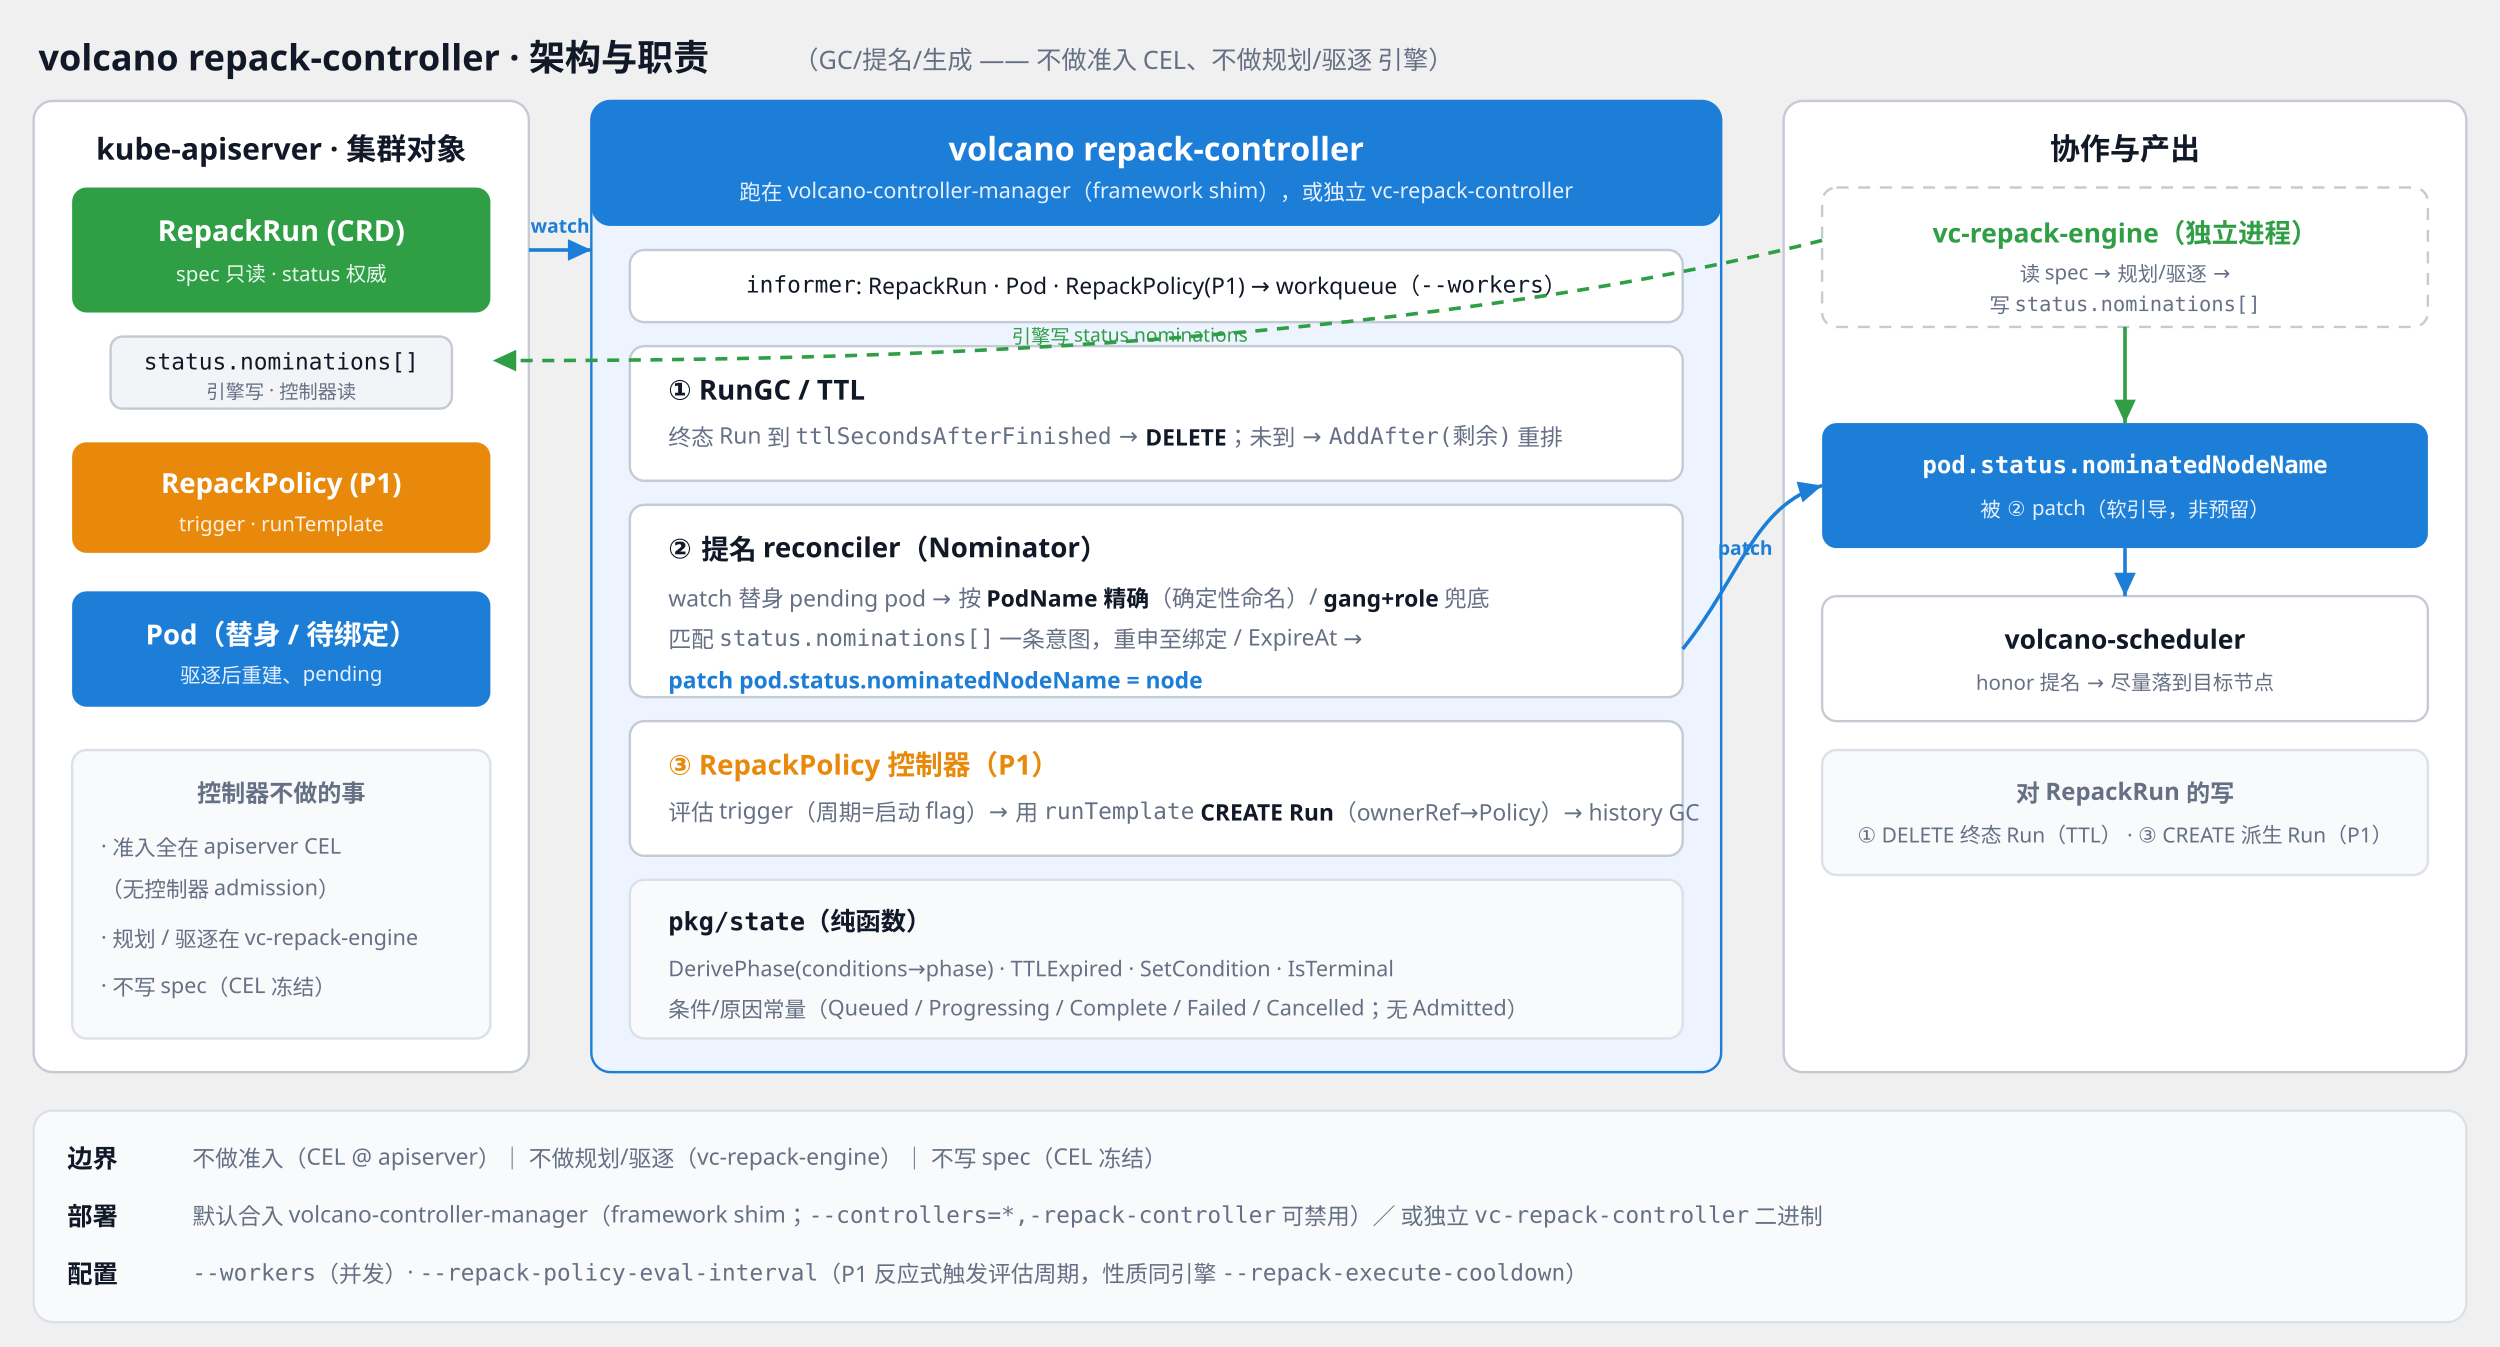
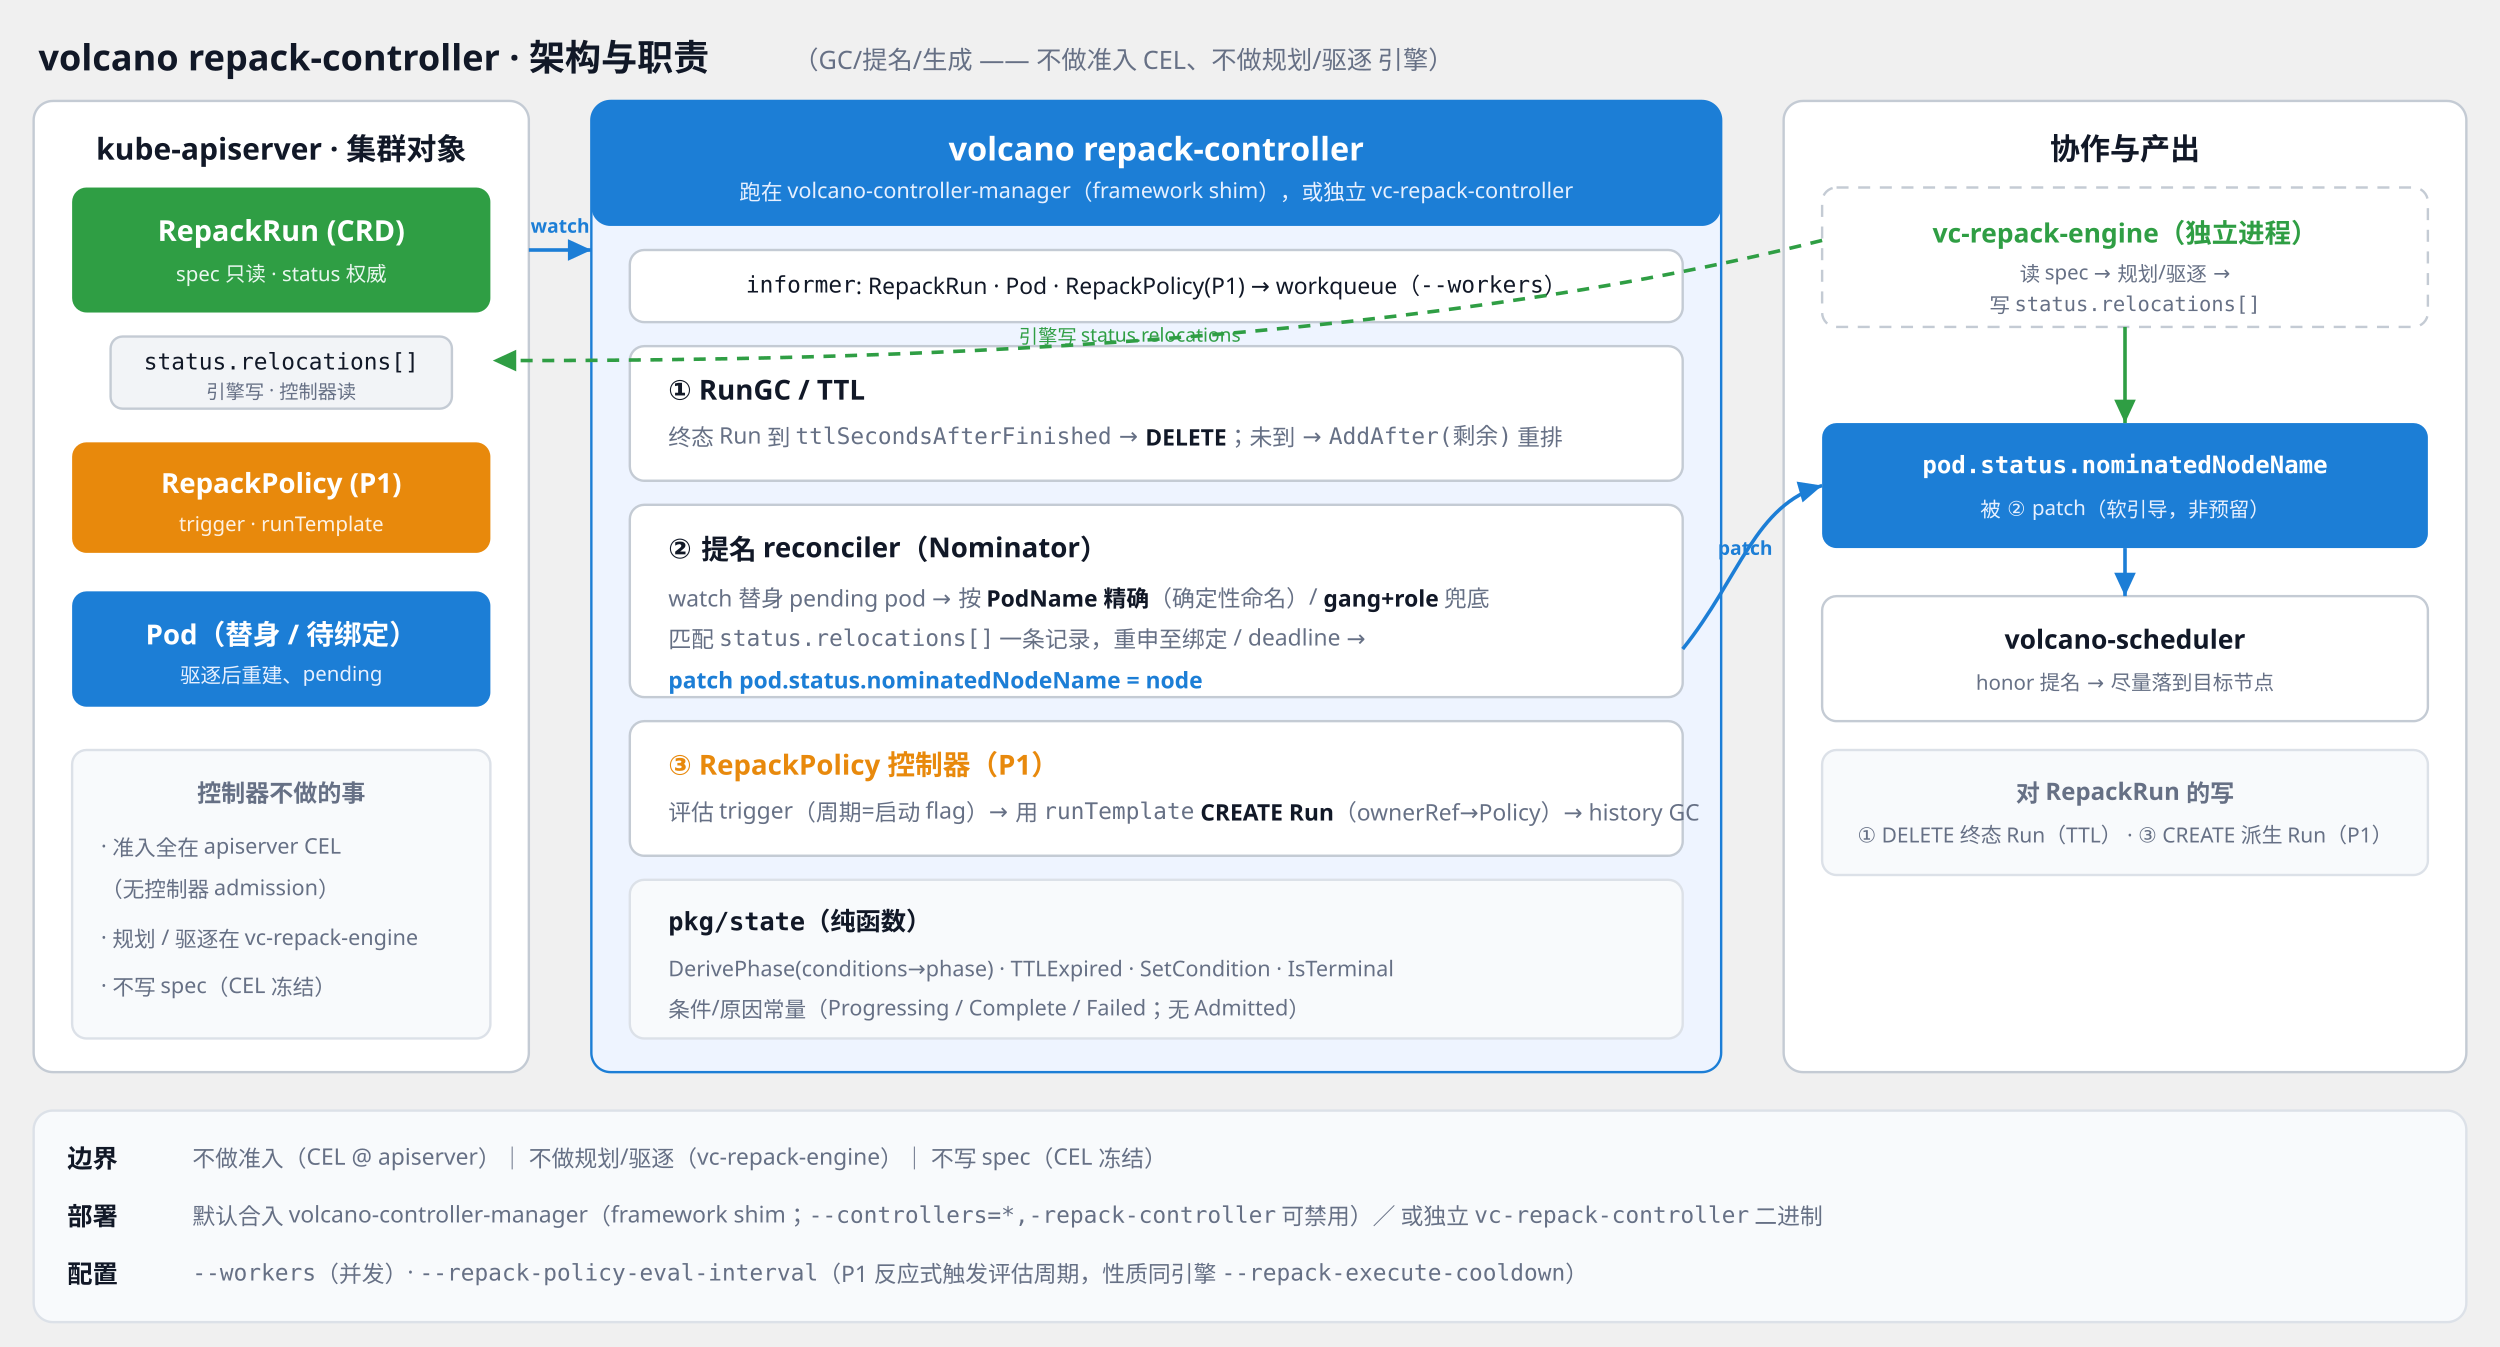
<svg xmlns="http://www.w3.org/2000/svg" viewBox="0 0 1040 560" font-family="ui-sans-serif, system-ui, sans-serif" role="img">
  <style>
    .t{fill:#111827;} .s{fill:#667085;}
    .m{font-family:ui-monospace,Menlo,monospace;}
    .grn{fill:#2f9e44;} .amb{fill:#e8890c;} .blu{fill:#1c7ed6;}
    .card{fill:#ffffff;stroke:#c4cbd4;}
    .cache{fill:#f2f4f7;stroke:#c4cbd4;}
    .ctrl{fill:#eef4ff;stroke:#1c7ed6;}
    .foot{fill:#f8fafc;stroke:#dce1e8;}
    .dash{stroke-dasharray:5 4;}
    .aw{stroke:#1c7ed6;fill:none;stroke-width:1.5;}
    .ag{stroke:#2f9e44;fill:none;stroke-width:1.5;}
    .lbl{fill:#1c7ed6;font-weight:600;}
    text{dominant-baseline:middle;}
  </style>
  <defs>
    <marker id="ah" markerWidth="9" markerHeight="9" refX="6.5" refY="3" orient="auto">
      <path d="M0,0 L6.5,3 L0,6 Z" fill="#1c7ed6" />
    </marker>
    <marker id="ag" markerWidth="9" markerHeight="9" refX="6.5" refY="3" orient="auto">
      <path d="M0,0 L6.5,3 L0,6 Z" fill="#2f9e44" />
    </marker>
  </defs>
  <text x="16" y="24" font-size="15" font-weight="700" class="t">volcano repack-controller · 架构与职责</text>
  <text x="330" y="25" font-size="10.5" class="s">（GC/提名/生成 —— 不做准入 CEL、不做规划/驱逐 引擎）</text>
  <rect x="14" y="42" width="206" height="404" rx="8" class="card" />
  <text x="117" y="62" text-anchor="middle" font-size="12.5" font-weight="700" class="t">kube-apiserver · 集群对象</text>
  <rect x="30" y="78" width="174" height="52" rx="6" class="grn" />
  <text x="117" y="96" text-anchor="middle" font-size="12" font-weight="700" fill="#fff">RepackRun (CRD)</text>
  <text x="117" y="114" text-anchor="middle" font-size="8.5" fill="#e9f7ef">spec 只读 · status 权威</text>
  <rect x="46" y="140" width="142" height="30" rx="5" class="cache" />
-   <text x="117" y="151" text-anchor="middle" font-size="9.5" class="t m">status.nominations[]</text>
+   <text x="117" y="151" text-anchor="middle" font-size="9.5" class="t m">status.relocations[]</text>
  <text x="117" y="163" text-anchor="middle" font-size="8" class="s">引擎写 · 控制器读</text>
  <rect x="30" y="184" width="174" height="46" rx="6" class="amb" />
  <text x="117" y="201" text-anchor="middle" font-size="11.5" font-weight="700" fill="#fff">RepackPolicy (P1)</text>
  <text x="117" y="218" text-anchor="middle" font-size="8.5" fill="#fdf1e3">trigger · runTemplate</text>
  <rect x="30" y="246" width="174" height="48" rx="6" class="blu" />
  <text x="117" y="264" text-anchor="middle" font-size="11.5" font-weight="700" fill="#fff">Pod（替身 / 待绑定）</text>
  <text x="117" y="281" text-anchor="middle" font-size="8.5" fill="#e7f0ff">驱逐后重建、pending</text>
  <rect x="30" y="312" width="174" height="120" rx="6" class="foot" />
  <text x="117" y="330" text-anchor="middle" font-size="10" font-weight="700" class="s">控制器不做的事</text>
  <text x="42" y="352" font-size="9" class="s">· 准入全在 apiserver CEL</text>
  <text x="42" y="370" font-size="9" class="s">  （无控制器 admission）</text>
  <text x="42" y="390" font-size="9" class="s">· 规划 / 驱逐在 vc-repack-engine</text>
  <text x="42" y="410" font-size="9" class="s">· 不写 spec（CEL 冻结）</text>
  <path d="M220,104 L246,104" class="aw" marker-end="url(#ah)" />
  <text x="233" y="94" text-anchor="middle" font-size="8" class="lbl">watch</text>
  <rect x="246" y="42" width="470" height="404" rx="8" class="ctrl" />
  <rect x="246" y="42" width="470" height="52" rx="8" class="blu" />
  <text x="481" y="62" text-anchor="middle" font-size="13.5" font-weight="700" fill="#fff">volcano repack-controller</text>
  <text x="481" y="80" text-anchor="middle" font-size="9" fill="#e7f0ff">跑在 volcano-controller-manager（framework shim），或独立 vc-repack-controller</text>
  <rect x="262" y="104" width="438" height="30" rx="6" class="card" />
  <text x="481" y="119" text-anchor="middle" font-size="9.5" class="t">
    <tspan class="m">informer</tspan>: RepackRun · Pod · RepackPolicy(P1)  →  workqueue（<tspan class="m">--workers</tspan>）</text>
  <rect x="262" y="144" width="438" height="56" rx="6" class="card" />
  <text x="278" y="163" font-size="11.5" font-weight="700" class="t">① RunGC / TTL</text>
  <text x="278" y="182" font-size="9.5" class="s">终态 Run 到 <tspan class="m">ttlSecondsAfterFinished</tspan> → <tspan class="t" font-weight="600">DELETE</tspan>；未到 → <tspan class="m">AddAfter(剩余)</tspan> 重排</text>
  <rect x="262" y="210" width="438" height="80" rx="6" class="card" />
  <text x="278" y="229" font-size="11.5" font-weight="700" class="t">② 提名 reconciler（Nominator）</text>
  <text x="278" y="249" font-size="9.5" class="s">watch 替身 pending pod → 按 <tspan class="t" font-weight="600">PodName 精确</tspan>（确定性命名）/ <tspan class="t" font-weight="600">gang+role</tspan> 兜底</text>
-   <text x="278" y="266" font-size="9.5" class="s">匹配 <tspan class="m">status.nominations[]</tspan> 一条意图，重申至绑定 / ExpireAt →</text>
+   <text x="278" y="266" font-size="9.5" class="s">匹配 <tspan class="m">status.relocations[]</tspan> 一条记录，重申至绑定 / deadline →</text>
  <text x="278" y="283" font-size="9.5" class="blu" font-weight="600">patch pod.status.nominatedNodeName = node</text>
  <rect x="262" y="300" width="438" height="56" rx="6" class="card" />
  <text x="278" y="319" font-size="11.5" font-weight="700" class="amb">③ RepackPolicy 控制器（P1）</text>
  <text x="278" y="338" font-size="9.5" class="s">评估 trigger（周期=启动 flag）→ 用 <tspan class="m">runTemplate</tspan>
    <tspan class="t" font-weight="600">CREATE Run</tspan>（ownerRef→Policy）→ history GC</text>
  <rect x="262" y="366" width="438" height="66" rx="6" class="foot" />
  <text x="278" y="384" font-size="10.5" font-weight="700" class="t m">pkg/state（纯函数）</text>
  <text x="278" y="403" font-size="9" class="s">DerivePhase(conditions→phase) · TTLExpired · SetCondition · IsTerminal</text>
-   <text x="278" y="420" font-size="9" class="s">条件/原因常量（Queued / Progressing / Complete / Failed / Cancelled；无 Admitted）</text>
+   <text x="278" y="420" font-size="9" class="s">条件/原因常量（Progressing / Complete / Failed；无 Admitted）</text>
  <rect x="742" y="42" width="284" height="404" rx="8" class="card" />
  <text x="884" y="62" text-anchor="middle" font-size="12.5" font-weight="700" class="t">协作与产出</text>
  <rect x="758" y="78" width="252" height="58" rx="6" class="card dash" stroke="#2f9e44" />
  <text x="884" y="97" text-anchor="middle" font-size="11" font-weight="700" class="grn">vc-repack-engine（独立进程）</text>
  <text x="884" y="114" text-anchor="middle" font-size="8.5" class="s">读 spec → 规划/驱逐 →</text>
-   <text x="884" y="127" text-anchor="middle" font-size="8.5" class="s">写 <tspan class="m">status.nominations[]</tspan>
+   <text x="884" y="127" text-anchor="middle" font-size="8.5" class="s">写 <tspan class="m">status.relocations[]</tspan>
  </text>
  <rect x="758" y="176" width="252" height="52" rx="6" class="blu" />
  <text x="884" y="194" text-anchor="middle" font-size="10" font-weight="700" fill="#ffffff" class="m">pod.status.nominatedNodeName</text>
  <text x="884" y="212" text-anchor="middle" font-size="8.5" fill="#e7f0ff">被 ② patch（软引导，非预留）</text>
  <rect x="758" y="248" width="252" height="52" rx="6" class="card" />
  <text x="884" y="266" text-anchor="middle" font-size="11" font-weight="700" class="t">volcano-scheduler</text>
  <text x="884" y="284" text-anchor="middle" font-size="8.5" class="s">honor 提名 → 尽量落到目标节点</text>
  <rect x="758" y="312" width="252" height="52" rx="6" class="foot" />
  <text x="884" y="330" text-anchor="middle" font-size="10" font-weight="700" class="s">对 RepackRun 的写</text>
  <text x="884" y="348" text-anchor="middle" font-size="8.7" class="s">① DELETE 终态 Run（TTL） · ③ CREATE 派生 Run（P1）</text>
  <path d="M884,136 C884,150 884,158 884,176" class="ag" marker-end="url(#ag)" />
  <path d="M884,228 L884,248" class="aw" marker-end="url(#ah)" />
  <path d="M758,100 C560,150 300,150 205,150" class="ag dash" marker-end="url(#ag)" />
-   <text x="470" y="140" text-anchor="middle" font-size="8" class="grn">引擎写 status.nominations</text>
+   <text x="470" y="140" text-anchor="middle" font-size="8" class="grn">引擎写 status.relocations</text>
  <path d="M700,270 C724,240 730,210 758,202" class="aw" marker-end="url(#ah)" />
  <text x="726" y="228" text-anchor="middle" font-size="8" class="lbl">patch</text>
  <rect x="14" y="462" width="1012" height="88" rx="8" class="foot" />
  <text x="28" y="482" font-size="10.5" font-weight="700" class="t">边界</text>
  <text x="80" y="482" font-size="9.5" class="s">不做准入（CEL @ apiserver）｜ 不做规划/驱逐（vc-repack-engine）｜ 不写 spec（CEL 冻结）</text>
  <text x="28" y="506" font-size="10.5" font-weight="700" class="t">部署</text>
  <text x="80" y="506" font-size="9.5" class="s">默认合入 volcano-controller-manager（framework shim；<tspan class="m">--controllers=*,-repack-controller</tspan> 可禁用）／ 或独立 <tspan class="m">vc-repack-controller</tspan> 二进制</text>
  <text x="28" y="530" font-size="10.5" font-weight="700" class="t">配置</text>
  <text x="80" y="530" font-size="9.5" class="s">
    <tspan class="m">--workers</tspan>（并发）· <tspan class="m">--repack-policy-eval-interval</tspan>（P1 反应式触发评估周期，性质同引擎 <tspan class="m">--repack-execute-cooldown</tspan>）</text>
</svg>
